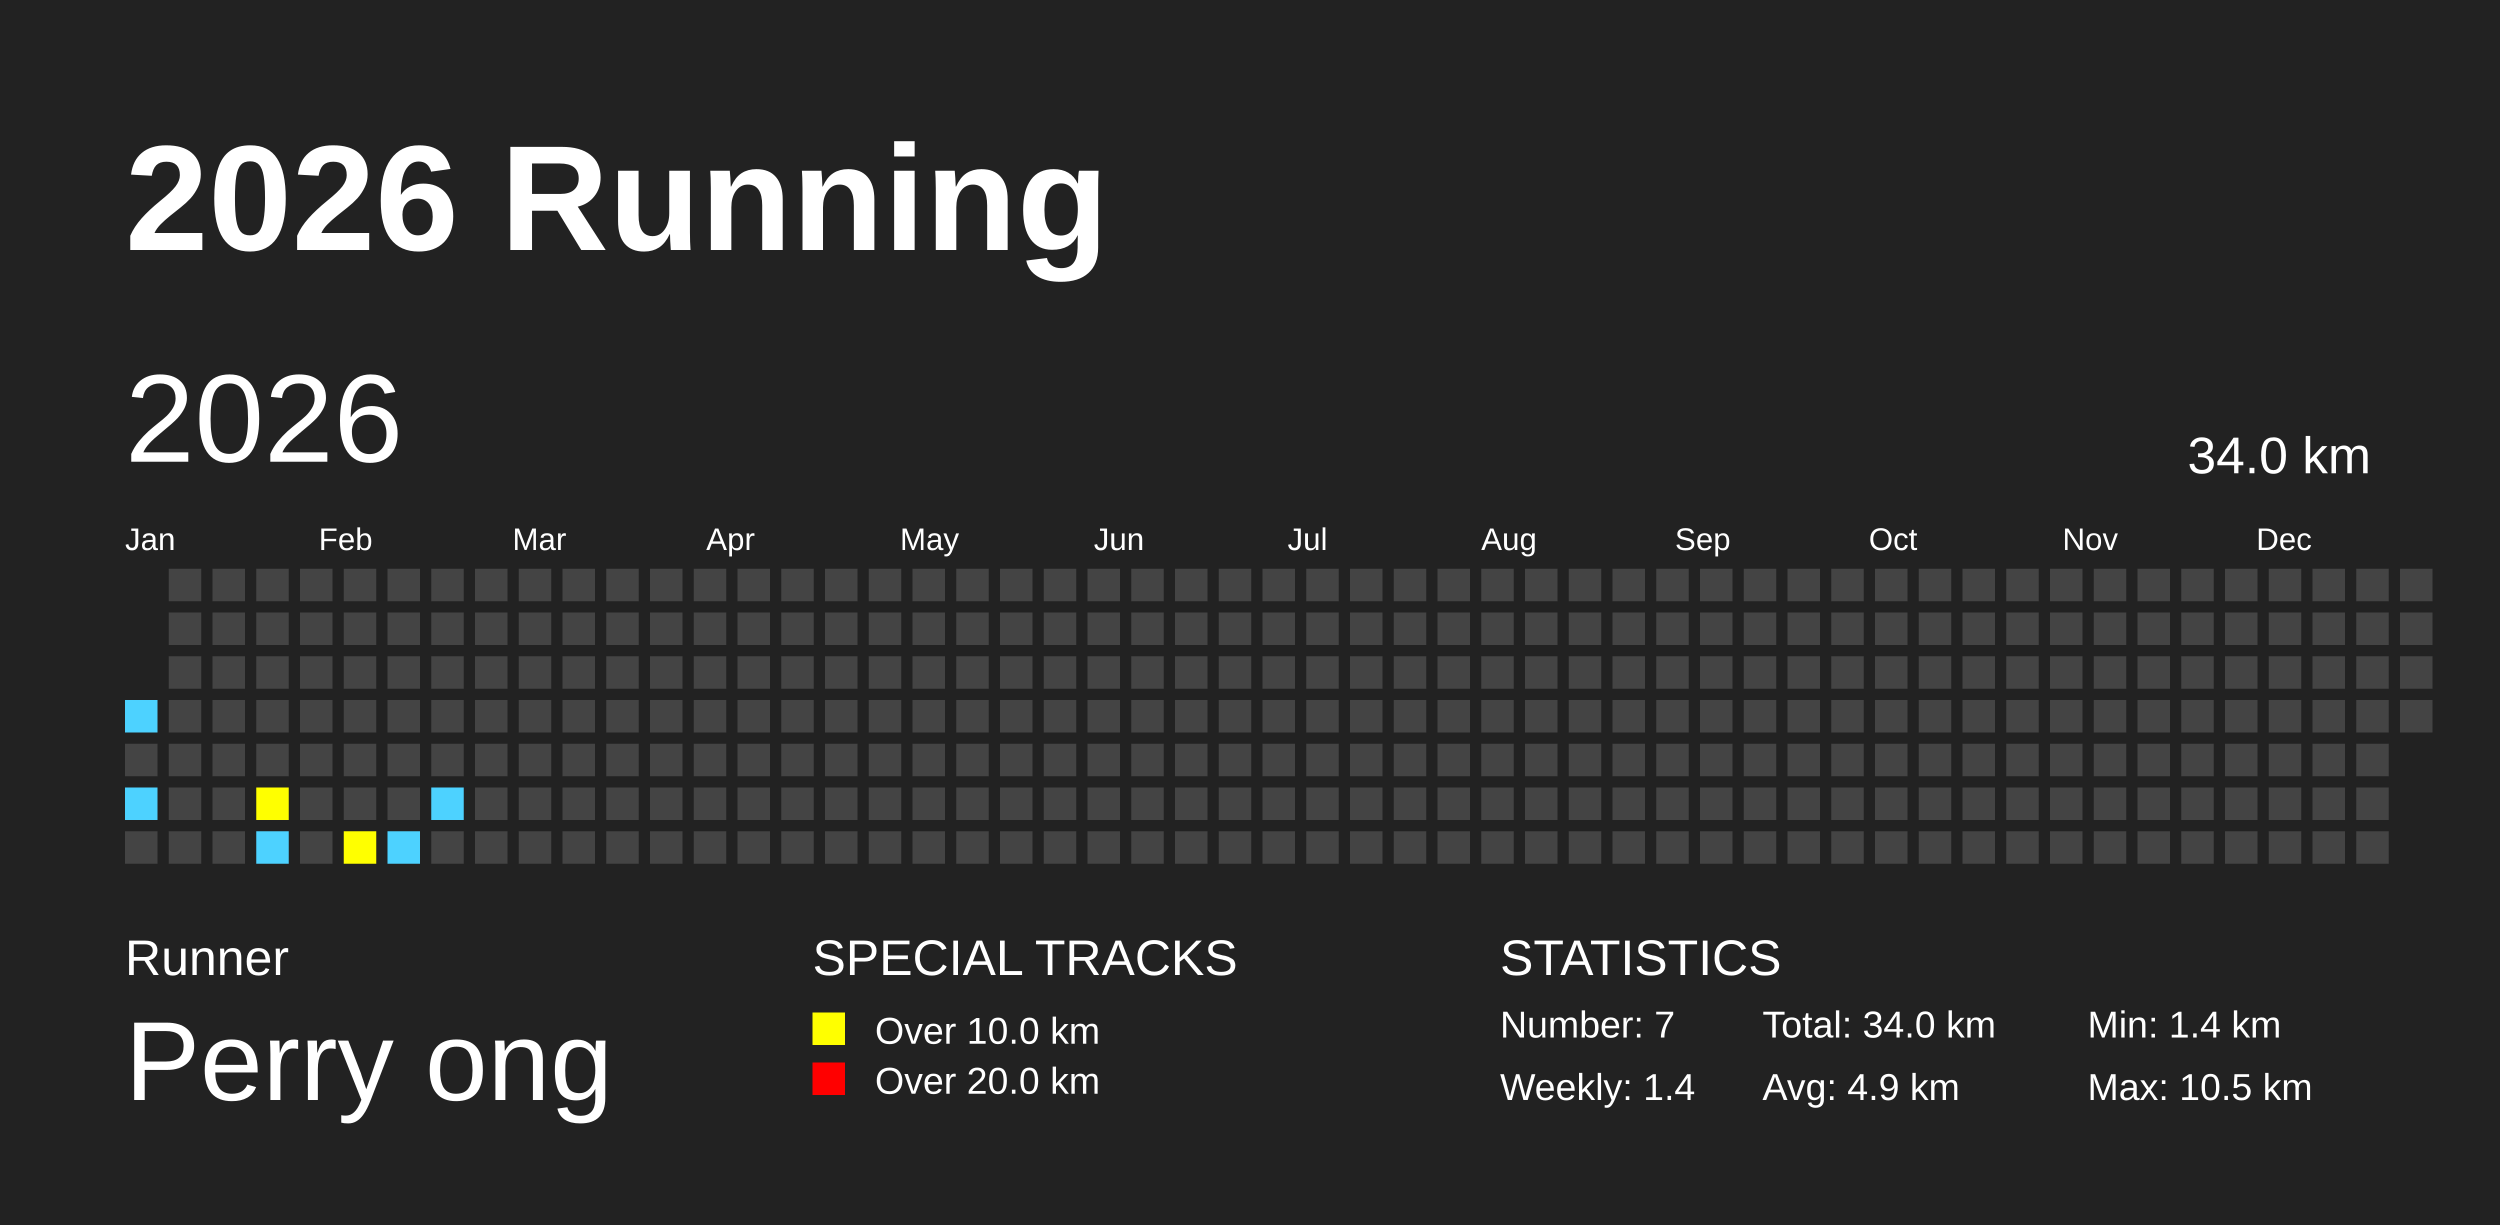
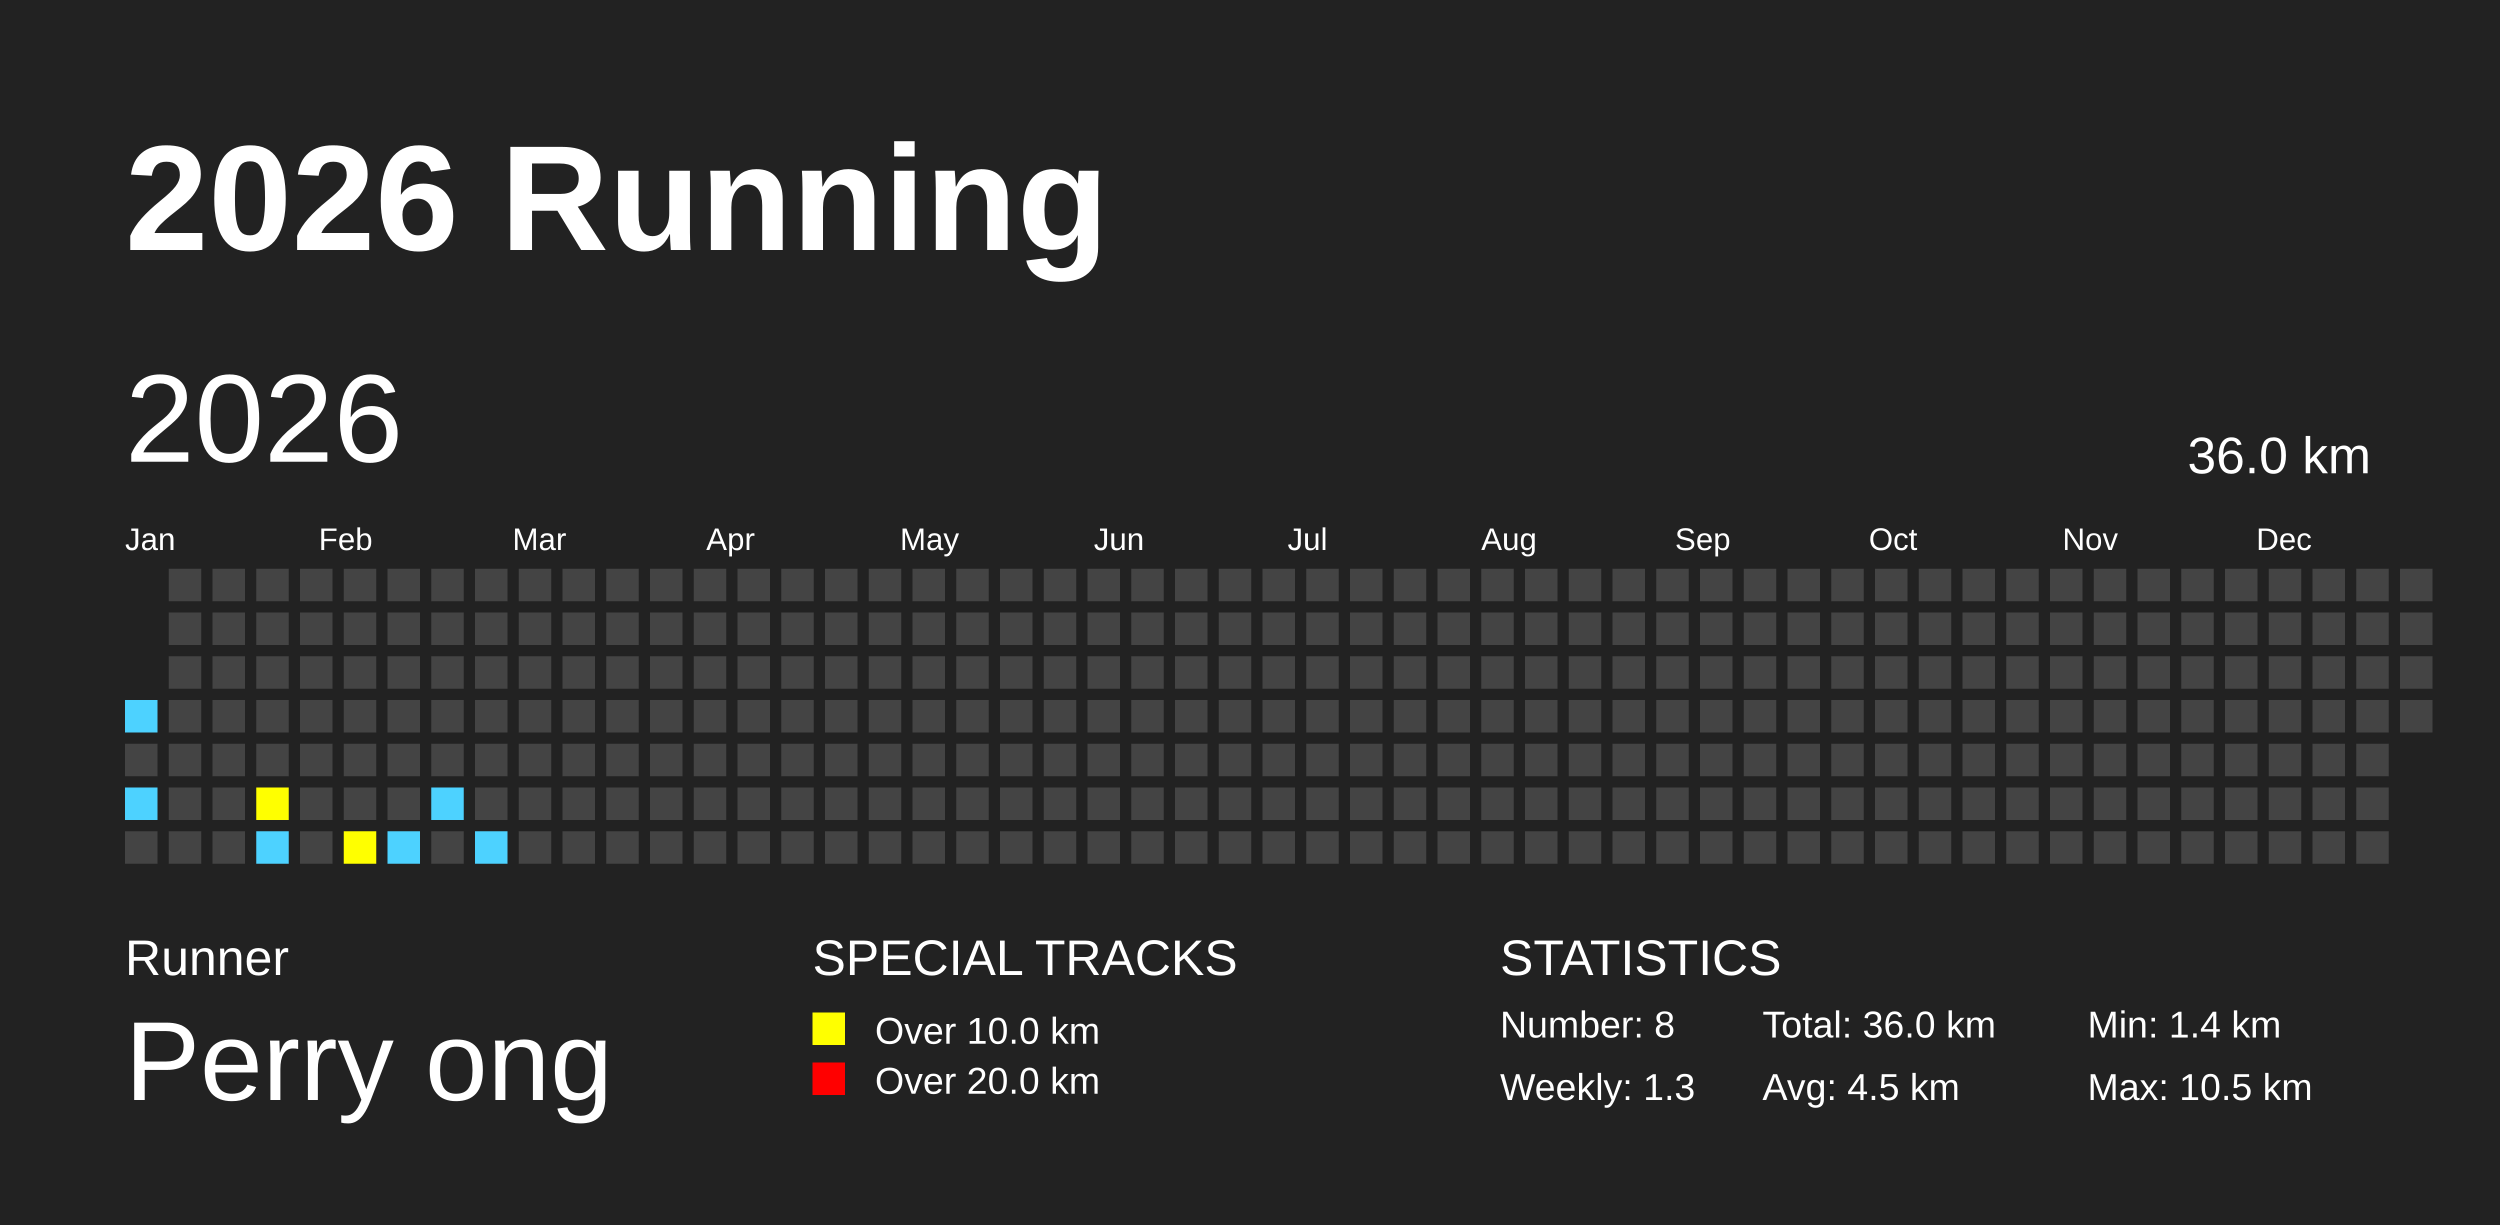
<svg xmlns="http://www.w3.org/2000/svg" baseProfile="full" height="98mm" version="1.1" viewBox="0,0,200,98" width="200mm">
  <defs />
  <rect fill="#222222" height="98" width="200" x="0" y="0" />
  <text fill="#FFFFFF" style="font-size:12px; font-family:Arial; font-weight:bold;" x="10" y="20">2026 Running</text>
  <text fill="#FFFFFF" style="font-size:4px; font-family:Arial" x="10" y="78">Runner</text>
  <text fill="#FFFFFF" style="font-size:9px; font-family:Arial" x="10" y="88">Perry ong</text>
  <text fill="#FFFFFF" style="font-size:4px; font-family:Arial" x="65" y="78">SPECIAL TRACKS</text>
  <rect fill="yellow" height="2.6" width="2.6" x="65" y="81" />
  <text fill="#FFFFFF" style="font-size:3px; font-family:Arial" x="70" y="83.5">Over 10.0 km</text>
  <rect fill="red" height="2.6" width="2.6" x="65" y="85" />
  <text fill="#FFFFFF" style="font-size:3px; font-family:Arial" x="70" y="87.5">Over 20.0 km</text>
  <text fill="#FFFFFF" style="font-size:4px; font-family:Arial" x="120" y="78">STATISTICS</text>
-   <text fill="#FFFFFF" style="font-size:3px; font-family:Arial" x="120" y="83">Number: 7</text>
-   <text fill="#FFFFFF" style="font-size:3px; font-family:Arial" x="120" y="88">Weekly: 1.4</text>
-   <text fill="#FFFFFF" style="font-size:3px; font-family:Arial" x="141" y="83">Total: 34.0 km</text>
-   <text fill="#FFFFFF" style="font-size:3px; font-family:Arial" x="141" y="88">Avg: 4.9 km</text>
+   <text fill="#FFFFFF" style="font-size:3px; font-family:Arial" x="120" y="83">Number: 8</text>
+   <text fill="#FFFFFF" style="font-size:3px; font-family:Arial" x="120" y="88">Weekly: 1.3</text>
+   <text fill="#FFFFFF" style="font-size:3px; font-family:Arial" x="141" y="83">Total: 36.0 km</text>
+   <text fill="#FFFFFF" style="font-size:3px; font-family:Arial" x="141" y="88">Avg: 4.5 km</text>
  <text fill="#FFFFFF" style="font-size:3px; font-family:Arial" x="167" y="83">Min: 1.4 km</text>
  <text fill="#FFFFFF" style="font-size:3px; font-family:Arial" x="167" y="88">Max: 10.5 km</text>
  <text dominant-baseline="hanging" fill="#FFFFFF" style="font-size:10.0px; font-family:Arial;" x="10" y="30">2026</text>
-   <text dominant-baseline="hanging" fill="#FFFFFF" style="font-size:4.125px; font-family:Arial;" x="175" y="35">34.0 km</text>
+   <text dominant-baseline="hanging" fill="#FFFFFF" style="font-size:4.125px; font-family:Arial;" x="175" y="35">36.0 km</text>
  <text fill="#FFFFFF" style="font-size:2.5px; font-family:Arial" x="10.0" y="44">Jan</text>
  <text fill="#FFFFFF" style="font-size:2.5px; font-family:Arial" x="25.5" y="44">Feb</text>
  <text fill="#FFFFFF" style="font-size:2.5px; font-family:Arial" x="41.0" y="44">Mar</text>
  <text fill="#FFFFFF" style="font-size:2.5px; font-family:Arial" x="56.5" y="44">Apr</text>
  <text fill="#FFFFFF" style="font-size:2.5px; font-family:Arial" x="72.0" y="44">May</text>
  <text fill="#FFFFFF" style="font-size:2.5px; font-family:Arial" x="87.5" y="44">Jun</text>
  <text fill="#FFFFFF" style="font-size:2.5px; font-family:Arial" x="103.0" y="44">Jul</text>
  <text fill="#FFFFFF" style="font-size:2.5px; font-family:Arial" x="118.5" y="44">Aug</text>
  <text fill="#FFFFFF" style="font-size:2.5px; font-family:Arial" x="134.0" y="44">Sep</text>
  <text fill="#FFFFFF" style="font-size:2.5px; font-family:Arial" x="149.5" y="44">Oct</text>
  <text fill="#FFFFFF" style="font-size:2.5px; font-family:Arial" x="165.0" y="44">Nov</text>
  <text fill="#FFFFFF" style="font-size:2.5px; font-family:Arial" x="180.5" y="44">Dec</text>
  <rect fill="#4DD2FF" height="2.6" width="2.6" x="10.0" y="56.0" />
  <rect fill="#444444" height="2.6" width="2.6" x="10.0" y="59.5" />
  <rect fill="#4DD2FF" height="2.6" width="2.6" x="10.0" y="63.0" />
  <rect fill="#444444" height="2.6" width="2.6" x="10.0" y="66.5" />
  <rect fill="#444444" height="2.6" width="2.6" x="13.5" y="45.5" />
  <rect fill="#444444" height="2.6" width="2.6" x="13.5" y="49.0" />
  <rect fill="#444444" height="2.6" width="2.6" x="13.5" y="52.5" />
  <rect fill="#444444" height="2.6" width="2.6" x="13.5" y="56.0" />
  <rect fill="#444444" height="2.6" width="2.6" x="13.5" y="59.5" />
  <rect fill="#444444" height="2.6" width="2.6" x="13.5" y="63.0" />
  <rect fill="#444444" height="2.6" width="2.6" x="13.5" y="66.5" />
  <rect fill="#444444" height="2.6" width="2.6" x="17.0" y="45.5" />
  <rect fill="#444444" height="2.6" width="2.6" x="17.0" y="49.0" />
  <rect fill="#444444" height="2.6" width="2.6" x="17.0" y="52.5" />
  <rect fill="#444444" height="2.6" width="2.6" x="17.0" y="56.0" />
  <rect fill="#444444" height="2.6" width="2.6" x="17.0" y="59.5" />
  <rect fill="#444444" height="2.6" width="2.6" x="17.0" y="63.0" />
  <rect fill="#444444" height="2.6" width="2.6" x="17.0" y="66.5" />
  <rect fill="#444444" height="2.6" width="2.6" x="20.5" y="45.5" />
  <rect fill="#444444" height="2.6" width="2.6" x="20.5" y="49.0" />
  <rect fill="#444444" height="2.6" width="2.6" x="20.5" y="52.5" />
  <rect fill="#444444" height="2.6" width="2.6" x="20.5" y="56.0" />
  <rect fill="#444444" height="2.6" width="2.6" x="20.5" y="59.5" />
  <rect fill="yellow" height="2.6" width="2.6" x="20.5" y="63.0" />
  <rect fill="#4DD2FF" height="2.6" width="2.6" x="20.5" y="66.5" />
  <rect fill="#444444" height="2.6" width="2.6" x="24.0" y="45.5" />
  <rect fill="#444444" height="2.6" width="2.6" x="24.0" y="49.0" />
  <rect fill="#444444" height="2.6" width="2.6" x="24.0" y="52.5" />
  <rect fill="#444444" height="2.6" width="2.6" x="24.0" y="56.0" />
  <rect fill="#444444" height="2.6" width="2.6" x="24.0" y="59.5" />
  <rect fill="#444444" height="2.6" width="2.6" x="24.0" y="63.0" />
  <rect fill="#444444" height="2.6" width="2.6" x="24.0" y="66.5" />
  <rect fill="#444444" height="2.6" width="2.6" x="27.5" y="45.5" />
  <rect fill="#444444" height="2.6" width="2.6" x="27.5" y="49.0" />
  <rect fill="#444444" height="2.6" width="2.6" x="27.5" y="52.5" />
  <rect fill="#444444" height="2.6" width="2.6" x="27.5" y="56.0" />
  <rect fill="#444444" height="2.6" width="2.6" x="27.5" y="59.5" />
  <rect fill="#444444" height="2.6" width="2.6" x="27.5" y="63.0" />
  <rect fill="yellow" height="2.6" width="2.6" x="27.5" y="66.5" />
  <rect fill="#444444" height="2.6" width="2.6" x="31.0" y="45.5" />
  <rect fill="#444444" height="2.6" width="2.6" x="31.0" y="49.0" />
  <rect fill="#444444" height="2.6" width="2.6" x="31.0" y="52.5" />
  <rect fill="#444444" height="2.6" width="2.6" x="31.0" y="56.0" />
  <rect fill="#444444" height="2.6" width="2.6" x="31.0" y="59.5" />
  <rect fill="#444444" height="2.6" width="2.6" x="31.0" y="63.0" />
  <rect fill="#4DD2FF" height="2.6" width="2.6" x="31.0" y="66.5" />
  <rect fill="#444444" height="2.6" width="2.6" x="34.5" y="45.5" />
  <rect fill="#444444" height="2.6" width="2.6" x="34.5" y="49.0" />
  <rect fill="#444444" height="2.6" width="2.6" x="34.5" y="52.5" />
  <rect fill="#444444" height="2.6" width="2.6" x="34.5" y="56.0" />
  <rect fill="#444444" height="2.6" width="2.6" x="34.5" y="59.5" />
  <rect fill="#4DD2FF" height="2.6" width="2.6" x="34.5" y="63.0" />
  <rect fill="#444444" height="2.6" width="2.6" x="34.5" y="66.5" />
  <rect fill="#444444" height="2.6" width="2.6" x="38.0" y="45.5" />
  <rect fill="#444444" height="2.6" width="2.6" x="38.0" y="49.0" />
  <rect fill="#444444" height="2.6" width="2.6" x="38.0" y="52.5" />
  <rect fill="#444444" height="2.6" width="2.6" x="38.0" y="56.0" />
  <rect fill="#444444" height="2.6" width="2.6" x="38.0" y="59.5" />
  <rect fill="#444444" height="2.6" width="2.6" x="38.0" y="63.0" />
-   <rect fill="#444444" height="2.6" width="2.6" x="38.0" y="66.5" />
+   <rect fill="#4DD2FF" height="2.6" width="2.6" x="38.0" y="66.5" />
  <rect fill="#444444" height="2.6" width="2.6" x="41.5" y="45.5" />
  <rect fill="#444444" height="2.6" width="2.6" x="41.5" y="49.0" />
  <rect fill="#444444" height="2.6" width="2.6" x="41.5" y="52.5" />
  <rect fill="#444444" height="2.6" width="2.6" x="41.5" y="56.0" />
  <rect fill="#444444" height="2.6" width="2.6" x="41.5" y="59.5" />
  <rect fill="#444444" height="2.6" width="2.6" x="41.5" y="63.0" />
  <rect fill="#444444" height="2.6" width="2.6" x="41.5" y="66.5" />
  <rect fill="#444444" height="2.6" width="2.6" x="45.0" y="45.5" />
  <rect fill="#444444" height="2.6" width="2.6" x="45.0" y="49.0" />
  <rect fill="#444444" height="2.6" width="2.6" x="45.0" y="52.5" />
  <rect fill="#444444" height="2.6" width="2.6" x="45.0" y="56.0" />
  <rect fill="#444444" height="2.6" width="2.6" x="45.0" y="59.5" />
  <rect fill="#444444" height="2.6" width="2.6" x="45.0" y="63.0" />
  <rect fill="#444444" height="2.6" width="2.6" x="45.0" y="66.5" />
  <rect fill="#444444" height="2.6" width="2.6" x="48.5" y="45.5" />
  <rect fill="#444444" height="2.6" width="2.6" x="48.5" y="49.0" />
  <rect fill="#444444" height="2.6" width="2.6" x="48.5" y="52.5" />
  <rect fill="#444444" height="2.6" width="2.6" x="48.5" y="56.0" />
  <rect fill="#444444" height="2.6" width="2.6" x="48.5" y="59.5" />
  <rect fill="#444444" height="2.6" width="2.6" x="48.5" y="63.0" />
  <rect fill="#444444" height="2.6" width="2.6" x="48.5" y="66.5" />
  <rect fill="#444444" height="2.6" width="2.6" x="52.0" y="45.5" />
  <rect fill="#444444" height="2.6" width="2.6" x="52.0" y="49.0" />
  <rect fill="#444444" height="2.6" width="2.6" x="52.0" y="52.5" />
  <rect fill="#444444" height="2.6" width="2.6" x="52.0" y="56.0" />
  <rect fill="#444444" height="2.6" width="2.6" x="52.0" y="59.5" />
  <rect fill="#444444" height="2.6" width="2.6" x="52.0" y="63.0" />
  <rect fill="#444444" height="2.6" width="2.6" x="52.0" y="66.5" />
  <rect fill="#444444" height="2.6" width="2.6" x="55.5" y="45.5" />
  <rect fill="#444444" height="2.6" width="2.6" x="55.5" y="49.0" />
  <rect fill="#444444" height="2.6" width="2.6" x="55.5" y="52.5" />
  <rect fill="#444444" height="2.6" width="2.6" x="55.5" y="56.0" />
  <rect fill="#444444" height="2.6" width="2.6" x="55.5" y="59.5" />
  <rect fill="#444444" height="2.6" width="2.6" x="55.5" y="63.0" />
  <rect fill="#444444" height="2.6" width="2.6" x="55.5" y="66.5" />
  <rect fill="#444444" height="2.6" width="2.6" x="59.0" y="45.5" />
  <rect fill="#444444" height="2.6" width="2.6" x="59.0" y="49.0" />
  <rect fill="#444444" height="2.6" width="2.6" x="59.0" y="52.5" />
  <rect fill="#444444" height="2.6" width="2.6" x="59.0" y="56.0" />
  <rect fill="#444444" height="2.6" width="2.6" x="59.0" y="59.5" />
  <rect fill="#444444" height="2.6" width="2.6" x="59.0" y="63.0" />
  <rect fill="#444444" height="2.6" width="2.6" x="59.0" y="66.5" />
  <rect fill="#444444" height="2.6" width="2.6" x="62.5" y="45.5" />
  <rect fill="#444444" height="2.6" width="2.6" x="62.5" y="49.0" />
  <rect fill="#444444" height="2.6" width="2.6" x="62.5" y="52.5" />
  <rect fill="#444444" height="2.6" width="2.6" x="62.5" y="56.0" />
  <rect fill="#444444" height="2.6" width="2.6" x="62.5" y="59.5" />
  <rect fill="#444444" height="2.6" width="2.6" x="62.5" y="63.0" />
  <rect fill="#444444" height="2.6" width="2.6" x="62.5" y="66.5" />
  <rect fill="#444444" height="2.6" width="2.6" x="66.0" y="45.5" />
  <rect fill="#444444" height="2.6" width="2.6" x="66.0" y="49.0" />
  <rect fill="#444444" height="2.6" width="2.6" x="66.0" y="52.5" />
  <rect fill="#444444" height="2.6" width="2.6" x="66.0" y="56.0" />
  <rect fill="#444444" height="2.6" width="2.6" x="66.0" y="59.5" />
  <rect fill="#444444" height="2.6" width="2.6" x="66.0" y="63.0" />
  <rect fill="#444444" height="2.6" width="2.6" x="66.0" y="66.5" />
  <rect fill="#444444" height="2.6" width="2.6" x="69.5" y="45.5" />
  <rect fill="#444444" height="2.6" width="2.6" x="69.5" y="49.0" />
  <rect fill="#444444" height="2.6" width="2.6" x="69.5" y="52.5" />
  <rect fill="#444444" height="2.6" width="2.6" x="69.5" y="56.0" />
  <rect fill="#444444" height="2.6" width="2.6" x="69.5" y="59.5" />
  <rect fill="#444444" height="2.6" width="2.6" x="69.5" y="63.0" />
  <rect fill="#444444" height="2.6" width="2.6" x="69.5" y="66.5" />
  <rect fill="#444444" height="2.6" width="2.6" x="73.0" y="45.5" />
  <rect fill="#444444" height="2.6" width="2.6" x="73.0" y="49.0" />
  <rect fill="#444444" height="2.6" width="2.6" x="73.0" y="52.5" />
  <rect fill="#444444" height="2.6" width="2.6" x="73.0" y="56.0" />
  <rect fill="#444444" height="2.6" width="2.6" x="73.0" y="59.5" />
  <rect fill="#444444" height="2.6" width="2.6" x="73.0" y="63.0" />
  <rect fill="#444444" height="2.6" width="2.6" x="73.0" y="66.5" />
  <rect fill="#444444" height="2.6" width="2.6" x="76.5" y="45.5" />
  <rect fill="#444444" height="2.6" width="2.6" x="76.5" y="49.0" />
  <rect fill="#444444" height="2.6" width="2.6" x="76.5" y="52.5" />
  <rect fill="#444444" height="2.6" width="2.6" x="76.5" y="56.0" />
  <rect fill="#444444" height="2.6" width="2.6" x="76.5" y="59.5" />
  <rect fill="#444444" height="2.6" width="2.6" x="76.5" y="63.0" />
  <rect fill="#444444" height="2.6" width="2.6" x="76.5" y="66.5" />
  <rect fill="#444444" height="2.6" width="2.6" x="80.0" y="45.5" />
  <rect fill="#444444" height="2.6" width="2.6" x="80.0" y="49.0" />
  <rect fill="#444444" height="2.6" width="2.6" x="80.0" y="52.5" />
  <rect fill="#444444" height="2.6" width="2.6" x="80.0" y="56.0" />
  <rect fill="#444444" height="2.6" width="2.6" x="80.0" y="59.5" />
  <rect fill="#444444" height="2.6" width="2.6" x="80.0" y="63.0" />
  <rect fill="#444444" height="2.6" width="2.6" x="80.0" y="66.5" />
  <rect fill="#444444" height="2.6" width="2.6" x="83.5" y="45.5" />
  <rect fill="#444444" height="2.6" width="2.6" x="83.5" y="49.0" />
  <rect fill="#444444" height="2.6" width="2.6" x="83.5" y="52.5" />
  <rect fill="#444444" height="2.6" width="2.6" x="83.5" y="56.0" />
  <rect fill="#444444" height="2.6" width="2.6" x="83.5" y="59.5" />
  <rect fill="#444444" height="2.6" width="2.6" x="83.5" y="63.0" />
  <rect fill="#444444" height="2.6" width="2.6" x="83.5" y="66.5" />
  <rect fill="#444444" height="2.6" width="2.6" x="87.0" y="45.5" />
  <rect fill="#444444" height="2.6" width="2.6" x="87.0" y="49.0" />
  <rect fill="#444444" height="2.6" width="2.6" x="87.0" y="52.5" />
  <rect fill="#444444" height="2.6" width="2.6" x="87.0" y="56.0" />
  <rect fill="#444444" height="2.6" width="2.6" x="87.0" y="59.5" />
  <rect fill="#444444" height="2.6" width="2.6" x="87.0" y="63.0" />
  <rect fill="#444444" height="2.6" width="2.6" x="87.0" y="66.5" />
  <rect fill="#444444" height="2.6" width="2.6" x="90.5" y="45.5" />
  <rect fill="#444444" height="2.6" width="2.6" x="90.5" y="49.0" />
  <rect fill="#444444" height="2.6" width="2.6" x="90.5" y="52.5" />
  <rect fill="#444444" height="2.6" width="2.6" x="90.5" y="56.0" />
  <rect fill="#444444" height="2.6" width="2.6" x="90.5" y="59.5" />
  <rect fill="#444444" height="2.6" width="2.6" x="90.5" y="63.0" />
  <rect fill="#444444" height="2.6" width="2.6" x="90.5" y="66.5" />
  <rect fill="#444444" height="2.6" width="2.6" x="94.0" y="45.5" />
  <rect fill="#444444" height="2.6" width="2.6" x="94.0" y="49.0" />
  <rect fill="#444444" height="2.6" width="2.6" x="94.0" y="52.5" />
  <rect fill="#444444" height="2.6" width="2.6" x="94.0" y="56.0" />
  <rect fill="#444444" height="2.6" width="2.6" x="94.0" y="59.5" />
  <rect fill="#444444" height="2.6" width="2.6" x="94.0" y="63.0" />
  <rect fill="#444444" height="2.6" width="2.6" x="94.0" y="66.5" />
  <rect fill="#444444" height="2.6" width="2.6" x="97.5" y="45.5" />
  <rect fill="#444444" height="2.6" width="2.6" x="97.5" y="49.0" />
  <rect fill="#444444" height="2.6" width="2.6" x="97.5" y="52.5" />
  <rect fill="#444444" height="2.6" width="2.6" x="97.5" y="56.0" />
  <rect fill="#444444" height="2.6" width="2.6" x="97.5" y="59.5" />
  <rect fill="#444444" height="2.6" width="2.6" x="97.5" y="63.0" />
  <rect fill="#444444" height="2.6" width="2.6" x="97.5" y="66.5" />
  <rect fill="#444444" height="2.6" width="2.6" x="101.0" y="45.5" />
  <rect fill="#444444" height="2.6" width="2.6" x="101.0" y="49.0" />
  <rect fill="#444444" height="2.6" width="2.6" x="101.0" y="52.5" />
  <rect fill="#444444" height="2.6" width="2.6" x="101.0" y="56.0" />
  <rect fill="#444444" height="2.6" width="2.6" x="101.0" y="59.5" />
  <rect fill="#444444" height="2.6" width="2.6" x="101.0" y="63.0" />
  <rect fill="#444444" height="2.6" width="2.6" x="101.0" y="66.5" />
  <rect fill="#444444" height="2.6" width="2.6" x="104.5" y="45.5" />
  <rect fill="#444444" height="2.6" width="2.6" x="104.5" y="49.0" />
  <rect fill="#444444" height="2.6" width="2.6" x="104.5" y="52.5" />
  <rect fill="#444444" height="2.6" width="2.6" x="104.5" y="56.0" />
  <rect fill="#444444" height="2.6" width="2.6" x="104.5" y="59.5" />
  <rect fill="#444444" height="2.6" width="2.6" x="104.5" y="63.0" />
  <rect fill="#444444" height="2.6" width="2.6" x="104.5" y="66.5" />
  <rect fill="#444444" height="2.6" width="2.6" x="108.0" y="45.5" />
  <rect fill="#444444" height="2.6" width="2.6" x="108.0" y="49.0" />
  <rect fill="#444444" height="2.6" width="2.6" x="108.0" y="52.5" />
  <rect fill="#444444" height="2.6" width="2.6" x="108.0" y="56.0" />
  <rect fill="#444444" height="2.6" width="2.6" x="108.0" y="59.5" />
  <rect fill="#444444" height="2.6" width="2.6" x="108.0" y="63.0" />
  <rect fill="#444444" height="2.6" width="2.6" x="108.0" y="66.5" />
  <rect fill="#444444" height="2.6" width="2.6" x="111.5" y="45.5" />
  <rect fill="#444444" height="2.6" width="2.6" x="111.5" y="49.0" />
  <rect fill="#444444" height="2.6" width="2.6" x="111.5" y="52.5" />
  <rect fill="#444444" height="2.6" width="2.6" x="111.5" y="56.0" />
  <rect fill="#444444" height="2.6" width="2.6" x="111.5" y="59.5" />
  <rect fill="#444444" height="2.6" width="2.6" x="111.5" y="63.0" />
  <rect fill="#444444" height="2.6" width="2.6" x="111.5" y="66.5" />
  <rect fill="#444444" height="2.6" width="2.6" x="115.0" y="45.5" />
  <rect fill="#444444" height="2.6" width="2.6" x="115.0" y="49.0" />
  <rect fill="#444444" height="2.6" width="2.6" x="115.0" y="52.5" />
  <rect fill="#444444" height="2.6" width="2.6" x="115.0" y="56.0" />
  <rect fill="#444444" height="2.6" width="2.6" x="115.0" y="59.5" />
  <rect fill="#444444" height="2.6" width="2.6" x="115.0" y="63.0" />
  <rect fill="#444444" height="2.6" width="2.6" x="115.0" y="66.5" />
  <rect fill="#444444" height="2.6" width="2.6" x="118.5" y="45.5" />
  <rect fill="#444444" height="2.6" width="2.6" x="118.5" y="49.0" />
  <rect fill="#444444" height="2.6" width="2.6" x="118.5" y="52.5" />
  <rect fill="#444444" height="2.6" width="2.6" x="118.5" y="56.0" />
  <rect fill="#444444" height="2.6" width="2.6" x="118.5" y="59.5" />
  <rect fill="#444444" height="2.6" width="2.6" x="118.5" y="63.0" />
  <rect fill="#444444" height="2.6" width="2.6" x="118.5" y="66.5" />
  <rect fill="#444444" height="2.6" width="2.6" x="122.0" y="45.5" />
  <rect fill="#444444" height="2.6" width="2.6" x="122.0" y="49.0" />
  <rect fill="#444444" height="2.6" width="2.6" x="122.0" y="52.5" />
  <rect fill="#444444" height="2.6" width="2.6" x="122.0" y="56.0" />
  <rect fill="#444444" height="2.6" width="2.6" x="122.0" y="59.5" />
  <rect fill="#444444" height="2.6" width="2.6" x="122.0" y="63.0" />
  <rect fill="#444444" height="2.6" width="2.6" x="122.0" y="66.5" />
  <rect fill="#444444" height="2.6" width="2.6" x="125.5" y="45.5" />
  <rect fill="#444444" height="2.6" width="2.6" x="125.5" y="49.0" />
  <rect fill="#444444" height="2.6" width="2.6" x="125.5" y="52.5" />
  <rect fill="#444444" height="2.6" width="2.6" x="125.5" y="56.0" />
  <rect fill="#444444" height="2.6" width="2.6" x="125.5" y="59.5" />
  <rect fill="#444444" height="2.6" width="2.6" x="125.5" y="63.0" />
  <rect fill="#444444" height="2.6" width="2.6" x="125.5" y="66.5" />
  <rect fill="#444444" height="2.6" width="2.6" x="129.0" y="45.5" />
  <rect fill="#444444" height="2.6" width="2.6" x="129.0" y="49.0" />
  <rect fill="#444444" height="2.6" width="2.6" x="129.0" y="52.5" />
  <rect fill="#444444" height="2.6" width="2.6" x="129.0" y="56.0" />
  <rect fill="#444444" height="2.6" width="2.6" x="129.0" y="59.5" />
  <rect fill="#444444" height="2.6" width="2.6" x="129.0" y="63.0" />
  <rect fill="#444444" height="2.6" width="2.6" x="129.0" y="66.5" />
  <rect fill="#444444" height="2.6" width="2.6" x="132.5" y="45.5" />
  <rect fill="#444444" height="2.6" width="2.6" x="132.5" y="49.0" />
  <rect fill="#444444" height="2.6" width="2.6" x="132.5" y="52.5" />
  <rect fill="#444444" height="2.6" width="2.6" x="132.5" y="56.0" />
  <rect fill="#444444" height="2.6" width="2.6" x="132.5" y="59.5" />
  <rect fill="#444444" height="2.6" width="2.6" x="132.5" y="63.0" />
  <rect fill="#444444" height="2.6" width="2.6" x="132.5" y="66.5" />
  <rect fill="#444444" height="2.6" width="2.6" x="136.0" y="45.5" />
  <rect fill="#444444" height="2.6" width="2.6" x="136.0" y="49.0" />
  <rect fill="#444444" height="2.6" width="2.6" x="136.0" y="52.5" />
  <rect fill="#444444" height="2.6" width="2.6" x="136.0" y="56.0" />
  <rect fill="#444444" height="2.6" width="2.6" x="136.0" y="59.5" />
  <rect fill="#444444" height="2.6" width="2.6" x="136.0" y="63.0" />
  <rect fill="#444444" height="2.6" width="2.6" x="136.0" y="66.5" />
  <rect fill="#444444" height="2.6" width="2.6" x="139.5" y="45.5" />
  <rect fill="#444444" height="2.6" width="2.6" x="139.5" y="49.0" />
  <rect fill="#444444" height="2.6" width="2.6" x="139.5" y="52.5" />
  <rect fill="#444444" height="2.6" width="2.6" x="139.5" y="56.0" />
  <rect fill="#444444" height="2.6" width="2.6" x="139.5" y="59.5" />
  <rect fill="#444444" height="2.6" width="2.6" x="139.5" y="63.0" />
  <rect fill="#444444" height="2.6" width="2.6" x="139.5" y="66.5" />
  <rect fill="#444444" height="2.6" width="2.6" x="143.0" y="45.5" />
  <rect fill="#444444" height="2.6" width="2.6" x="143.0" y="49.0" />
  <rect fill="#444444" height="2.6" width="2.6" x="143.0" y="52.5" />
  <rect fill="#444444" height="2.6" width="2.6" x="143.0" y="56.0" />
  <rect fill="#444444" height="2.6" width="2.6" x="143.0" y="59.5" />
  <rect fill="#444444" height="2.6" width="2.6" x="143.0" y="63.0" />
  <rect fill="#444444" height="2.6" width="2.6" x="143.0" y="66.5" />
  <rect fill="#444444" height="2.6" width="2.6" x="146.5" y="45.5" />
  <rect fill="#444444" height="2.6" width="2.6" x="146.5" y="49.0" />
  <rect fill="#444444" height="2.6" width="2.6" x="146.5" y="52.5" />
  <rect fill="#444444" height="2.6" width="2.6" x="146.5" y="56.0" />
  <rect fill="#444444" height="2.6" width="2.6" x="146.5" y="59.5" />
  <rect fill="#444444" height="2.6" width="2.6" x="146.5" y="63.0" />
  <rect fill="#444444" height="2.6" width="2.6" x="146.5" y="66.5" />
  <rect fill="#444444" height="2.6" width="2.6" x="150.0" y="45.5" />
  <rect fill="#444444" height="2.6" width="2.6" x="150.0" y="49.0" />
  <rect fill="#444444" height="2.6" width="2.6" x="150.0" y="52.5" />
  <rect fill="#444444" height="2.6" width="2.6" x="150.0" y="56.0" />
  <rect fill="#444444" height="2.6" width="2.6" x="150.0" y="59.5" />
  <rect fill="#444444" height="2.6" width="2.6" x="150.0" y="63.0" />
  <rect fill="#444444" height="2.6" width="2.6" x="150.0" y="66.5" />
  <rect fill="#444444" height="2.6" width="2.6" x="153.5" y="45.5" />
  <rect fill="#444444" height="2.6" width="2.6" x="153.5" y="49.0" />
  <rect fill="#444444" height="2.6" width="2.6" x="153.5" y="52.5" />
  <rect fill="#444444" height="2.6" width="2.6" x="153.5" y="56.0" />
  <rect fill="#444444" height="2.6" width="2.6" x="153.5" y="59.5" />
  <rect fill="#444444" height="2.6" width="2.6" x="153.5" y="63.0" />
  <rect fill="#444444" height="2.6" width="2.6" x="153.5" y="66.5" />
  <rect fill="#444444" height="2.6" width="2.6" x="157.0" y="45.5" />
  <rect fill="#444444" height="2.6" width="2.6" x="157.0" y="49.0" />
  <rect fill="#444444" height="2.6" width="2.6" x="157.0" y="52.5" />
  <rect fill="#444444" height="2.6" width="2.6" x="157.0" y="56.0" />
  <rect fill="#444444" height="2.6" width="2.6" x="157.0" y="59.5" />
  <rect fill="#444444" height="2.6" width="2.6" x="157.0" y="63.0" />
  <rect fill="#444444" height="2.6" width="2.6" x="157.0" y="66.5" />
  <rect fill="#444444" height="2.6" width="2.6" x="160.5" y="45.5" />
  <rect fill="#444444" height="2.6" width="2.6" x="160.5" y="49.0" />
  <rect fill="#444444" height="2.6" width="2.6" x="160.5" y="52.5" />
  <rect fill="#444444" height="2.6" width="2.6" x="160.5" y="56.0" />
  <rect fill="#444444" height="2.6" width="2.6" x="160.5" y="59.5" />
  <rect fill="#444444" height="2.6" width="2.6" x="160.5" y="63.0" />
  <rect fill="#444444" height="2.6" width="2.6" x="160.5" y="66.5" />
  <rect fill="#444444" height="2.6" width="2.6" x="164.0" y="45.5" />
  <rect fill="#444444" height="2.6" width="2.6" x="164.0" y="49.0" />
  <rect fill="#444444" height="2.6" width="2.6" x="164.0" y="52.5" />
  <rect fill="#444444" height="2.6" width="2.6" x="164.0" y="56.0" />
  <rect fill="#444444" height="2.6" width="2.6" x="164.0" y="59.5" />
  <rect fill="#444444" height="2.6" width="2.6" x="164.0" y="63.0" />
  <rect fill="#444444" height="2.6" width="2.6" x="164.0" y="66.5" />
  <rect fill="#444444" height="2.6" width="2.6" x="167.5" y="45.5" />
  <rect fill="#444444" height="2.6" width="2.6" x="167.5" y="49.0" />
  <rect fill="#444444" height="2.6" width="2.6" x="167.5" y="52.5" />
  <rect fill="#444444" height="2.6" width="2.6" x="167.5" y="56.0" />
  <rect fill="#444444" height="2.6" width="2.6" x="167.5" y="59.5" />
  <rect fill="#444444" height="2.6" width="2.6" x="167.5" y="63.0" />
  <rect fill="#444444" height="2.6" width="2.6" x="167.5" y="66.5" />
  <rect fill="#444444" height="2.6" width="2.6" x="171.0" y="45.5" />
  <rect fill="#444444" height="2.6" width="2.6" x="171.0" y="49.0" />
  <rect fill="#444444" height="2.6" width="2.6" x="171.0" y="52.5" />
  <rect fill="#444444" height="2.6" width="2.6" x="171.0" y="56.0" />
  <rect fill="#444444" height="2.6" width="2.6" x="171.0" y="59.5" />
  <rect fill="#444444" height="2.6" width="2.6" x="171.0" y="63.0" />
  <rect fill="#444444" height="2.6" width="2.6" x="171.0" y="66.5" />
  <rect fill="#444444" height="2.6" width="2.6" x="174.5" y="45.5" />
  <rect fill="#444444" height="2.6" width="2.6" x="174.5" y="49.0" />
  <rect fill="#444444" height="2.6" width="2.6" x="174.5" y="52.5" />
  <rect fill="#444444" height="2.6" width="2.6" x="174.5" y="56.0" />
  <rect fill="#444444" height="2.6" width="2.6" x="174.5" y="59.5" />
  <rect fill="#444444" height="2.6" width="2.6" x="174.5" y="63.0" />
  <rect fill="#444444" height="2.6" width="2.6" x="174.5" y="66.5" />
  <rect fill="#444444" height="2.6" width="2.6" x="178.0" y="45.5" />
  <rect fill="#444444" height="2.6" width="2.6" x="178.0" y="49.0" />
  <rect fill="#444444" height="2.6" width="2.6" x="178.0" y="52.5" />
  <rect fill="#444444" height="2.6" width="2.6" x="178.0" y="56.0" />
  <rect fill="#444444" height="2.6" width="2.6" x="178.0" y="59.5" />
  <rect fill="#444444" height="2.6" width="2.6" x="178.0" y="63.0" />
  <rect fill="#444444" height="2.6" width="2.6" x="178.0" y="66.5" />
  <rect fill="#444444" height="2.6" width="2.6" x="181.5" y="45.5" />
  <rect fill="#444444" height="2.6" width="2.6" x="181.5" y="49.0" />
  <rect fill="#444444" height="2.6" width="2.6" x="181.5" y="52.5" />
  <rect fill="#444444" height="2.6" width="2.6" x="181.5" y="56.0" />
  <rect fill="#444444" height="2.6" width="2.6" x="181.5" y="59.5" />
  <rect fill="#444444" height="2.6" width="2.6" x="181.5" y="63.0" />
  <rect fill="#444444" height="2.6" width="2.6" x="181.5" y="66.5" />
  <rect fill="#444444" height="2.6" width="2.6" x="185.0" y="45.5" />
  <rect fill="#444444" height="2.6" width="2.6" x="185.0" y="49.0" />
  <rect fill="#444444" height="2.6" width="2.6" x="185.0" y="52.5" />
  <rect fill="#444444" height="2.6" width="2.6" x="185.0" y="56.0" />
  <rect fill="#444444" height="2.6" width="2.6" x="185.0" y="59.5" />
  <rect fill="#444444" height="2.6" width="2.6" x="185.0" y="63.0" />
  <rect fill="#444444" height="2.6" width="2.6" x="185.0" y="66.5" />
  <rect fill="#444444" height="2.6" width="2.6" x="188.5" y="45.5" />
  <rect fill="#444444" height="2.6" width="2.6" x="188.5" y="49.0" />
  <rect fill="#444444" height="2.6" width="2.6" x="188.5" y="52.5" />
  <rect fill="#444444" height="2.6" width="2.6" x="188.5" y="56.0" />
  <rect fill="#444444" height="2.6" width="2.6" x="188.5" y="59.5" />
  <rect fill="#444444" height="2.6" width="2.6" x="188.5" y="63.0" />
  <rect fill="#444444" height="2.6" width="2.6" x="188.5" y="66.5" />
  <rect fill="#444444" height="2.6" width="2.6" x="192.0" y="45.5" />
  <rect fill="#444444" height="2.6" width="2.6" x="192.0" y="49.0" />
  <rect fill="#444444" height="2.6" width="2.6" x="192.0" y="52.5" />
  <rect fill="#444444" height="2.6" width="2.6" x="192.0" y="56.0" />
</svg>
